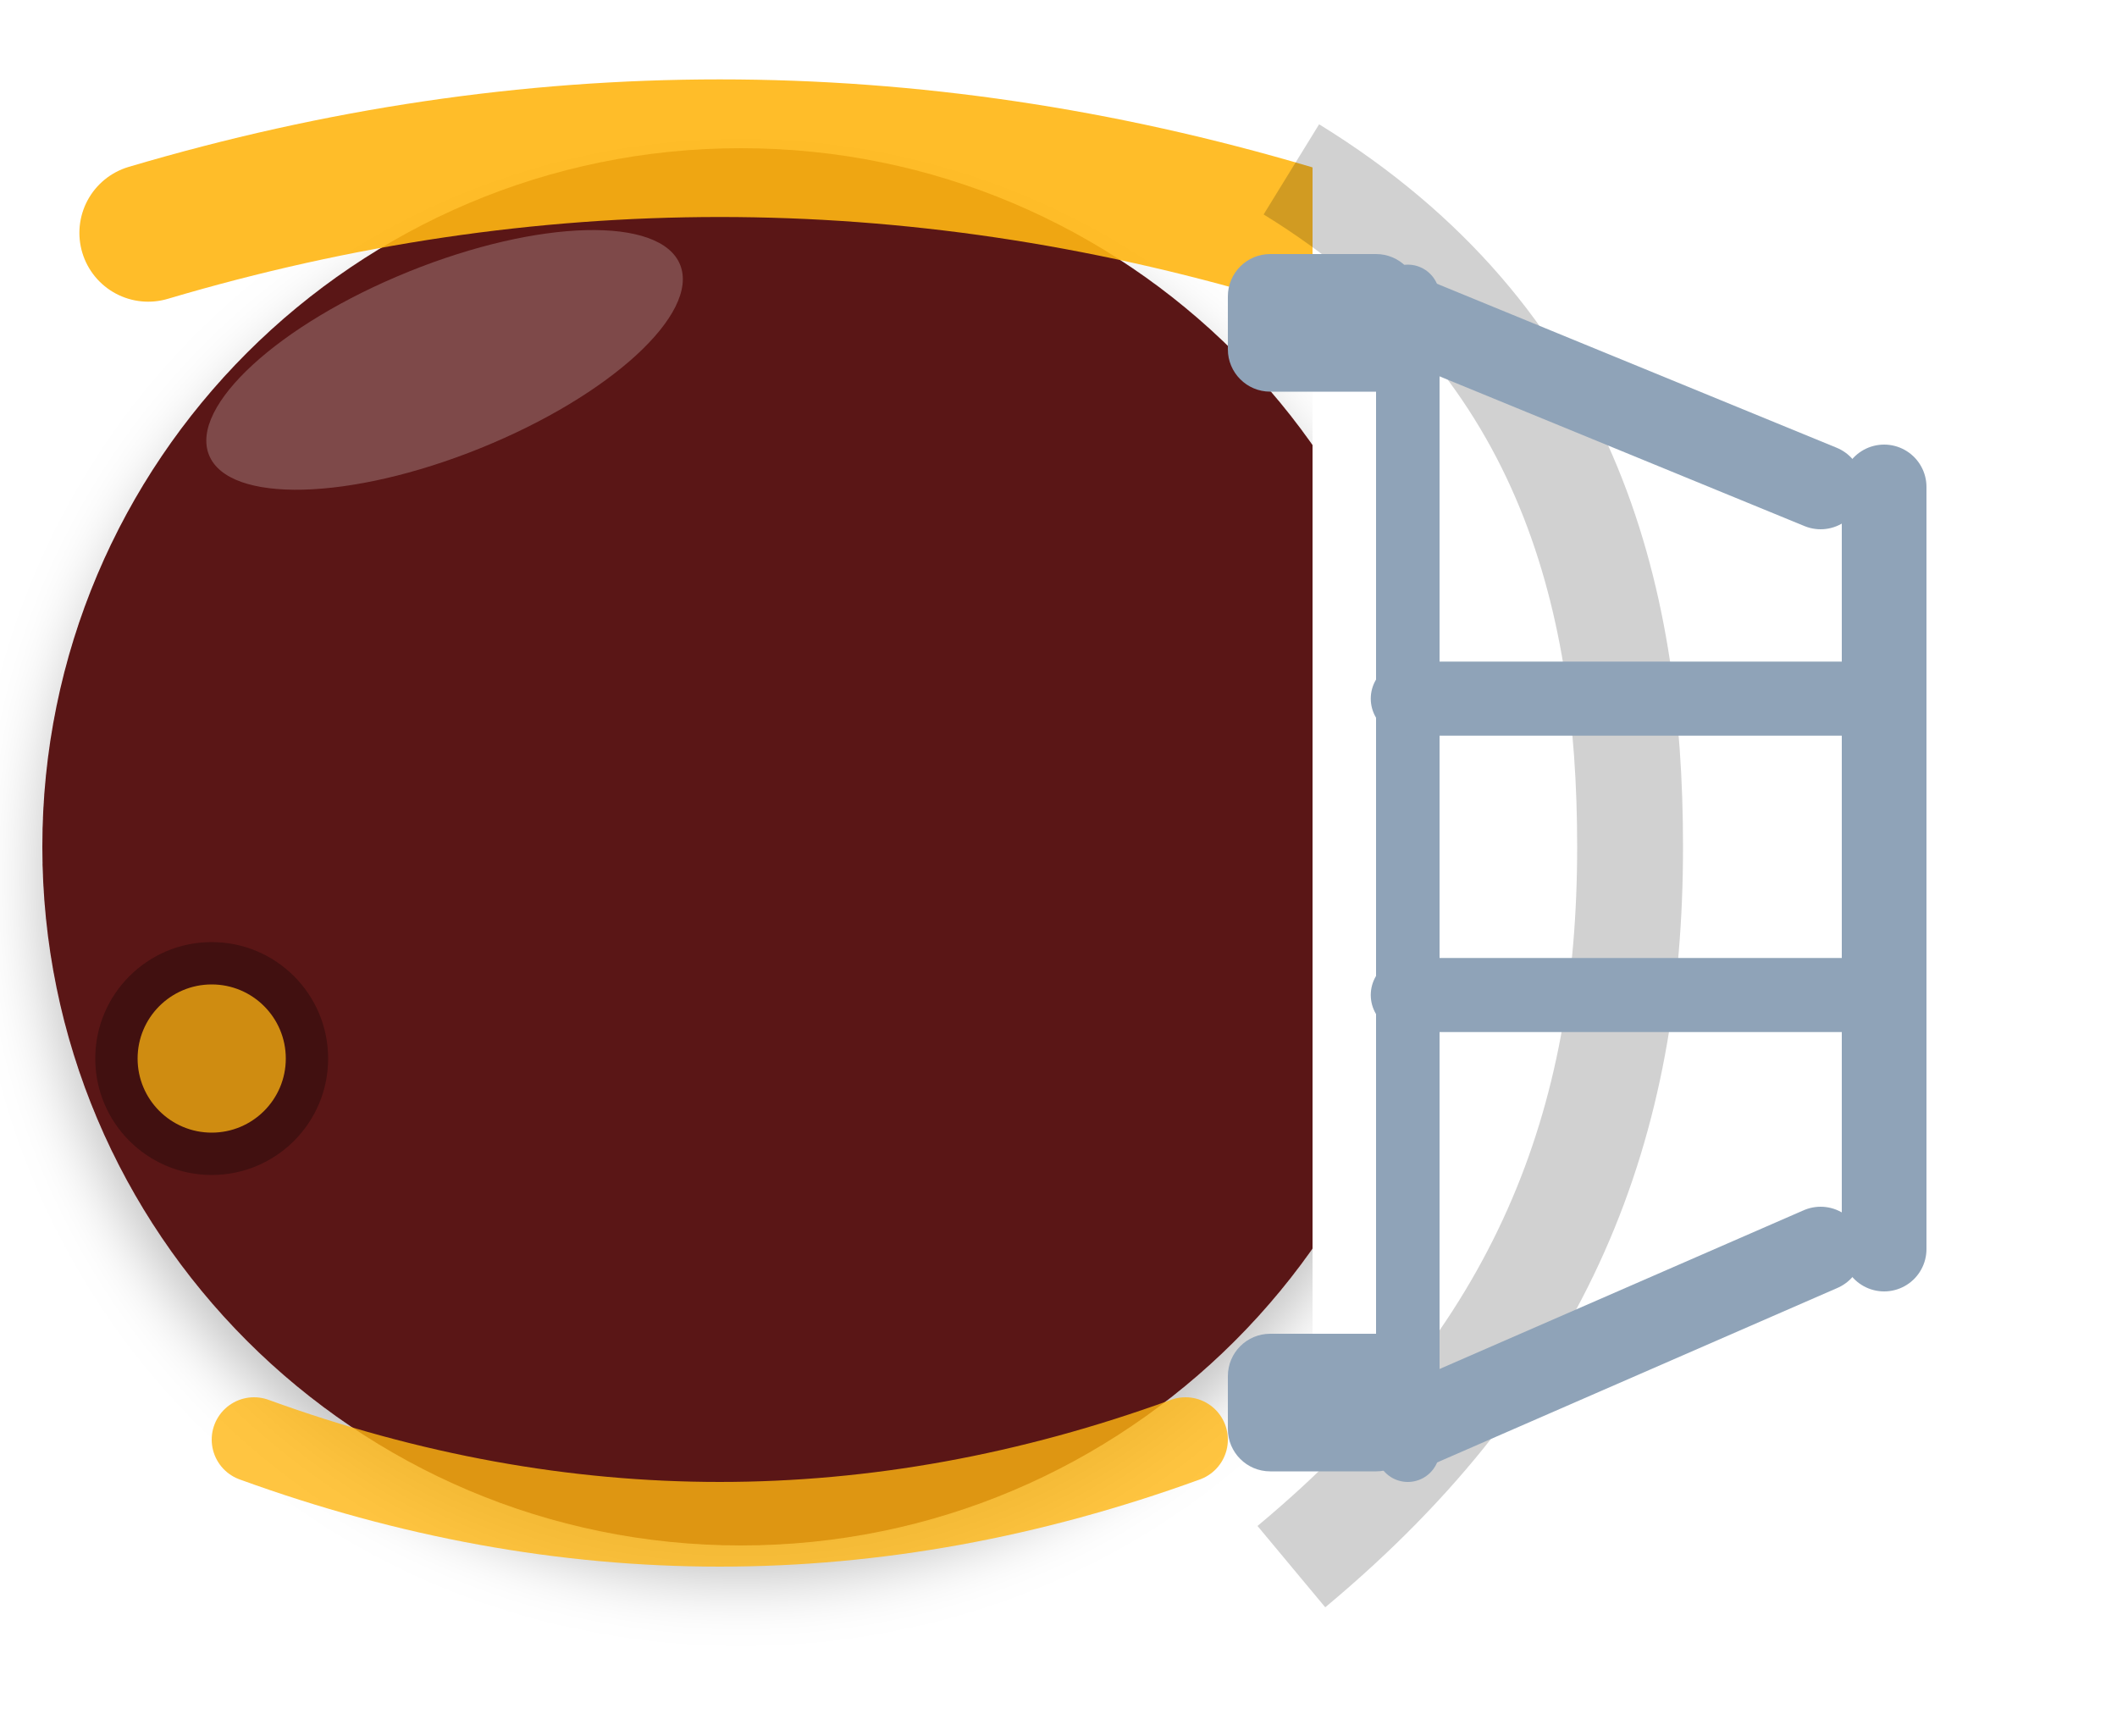
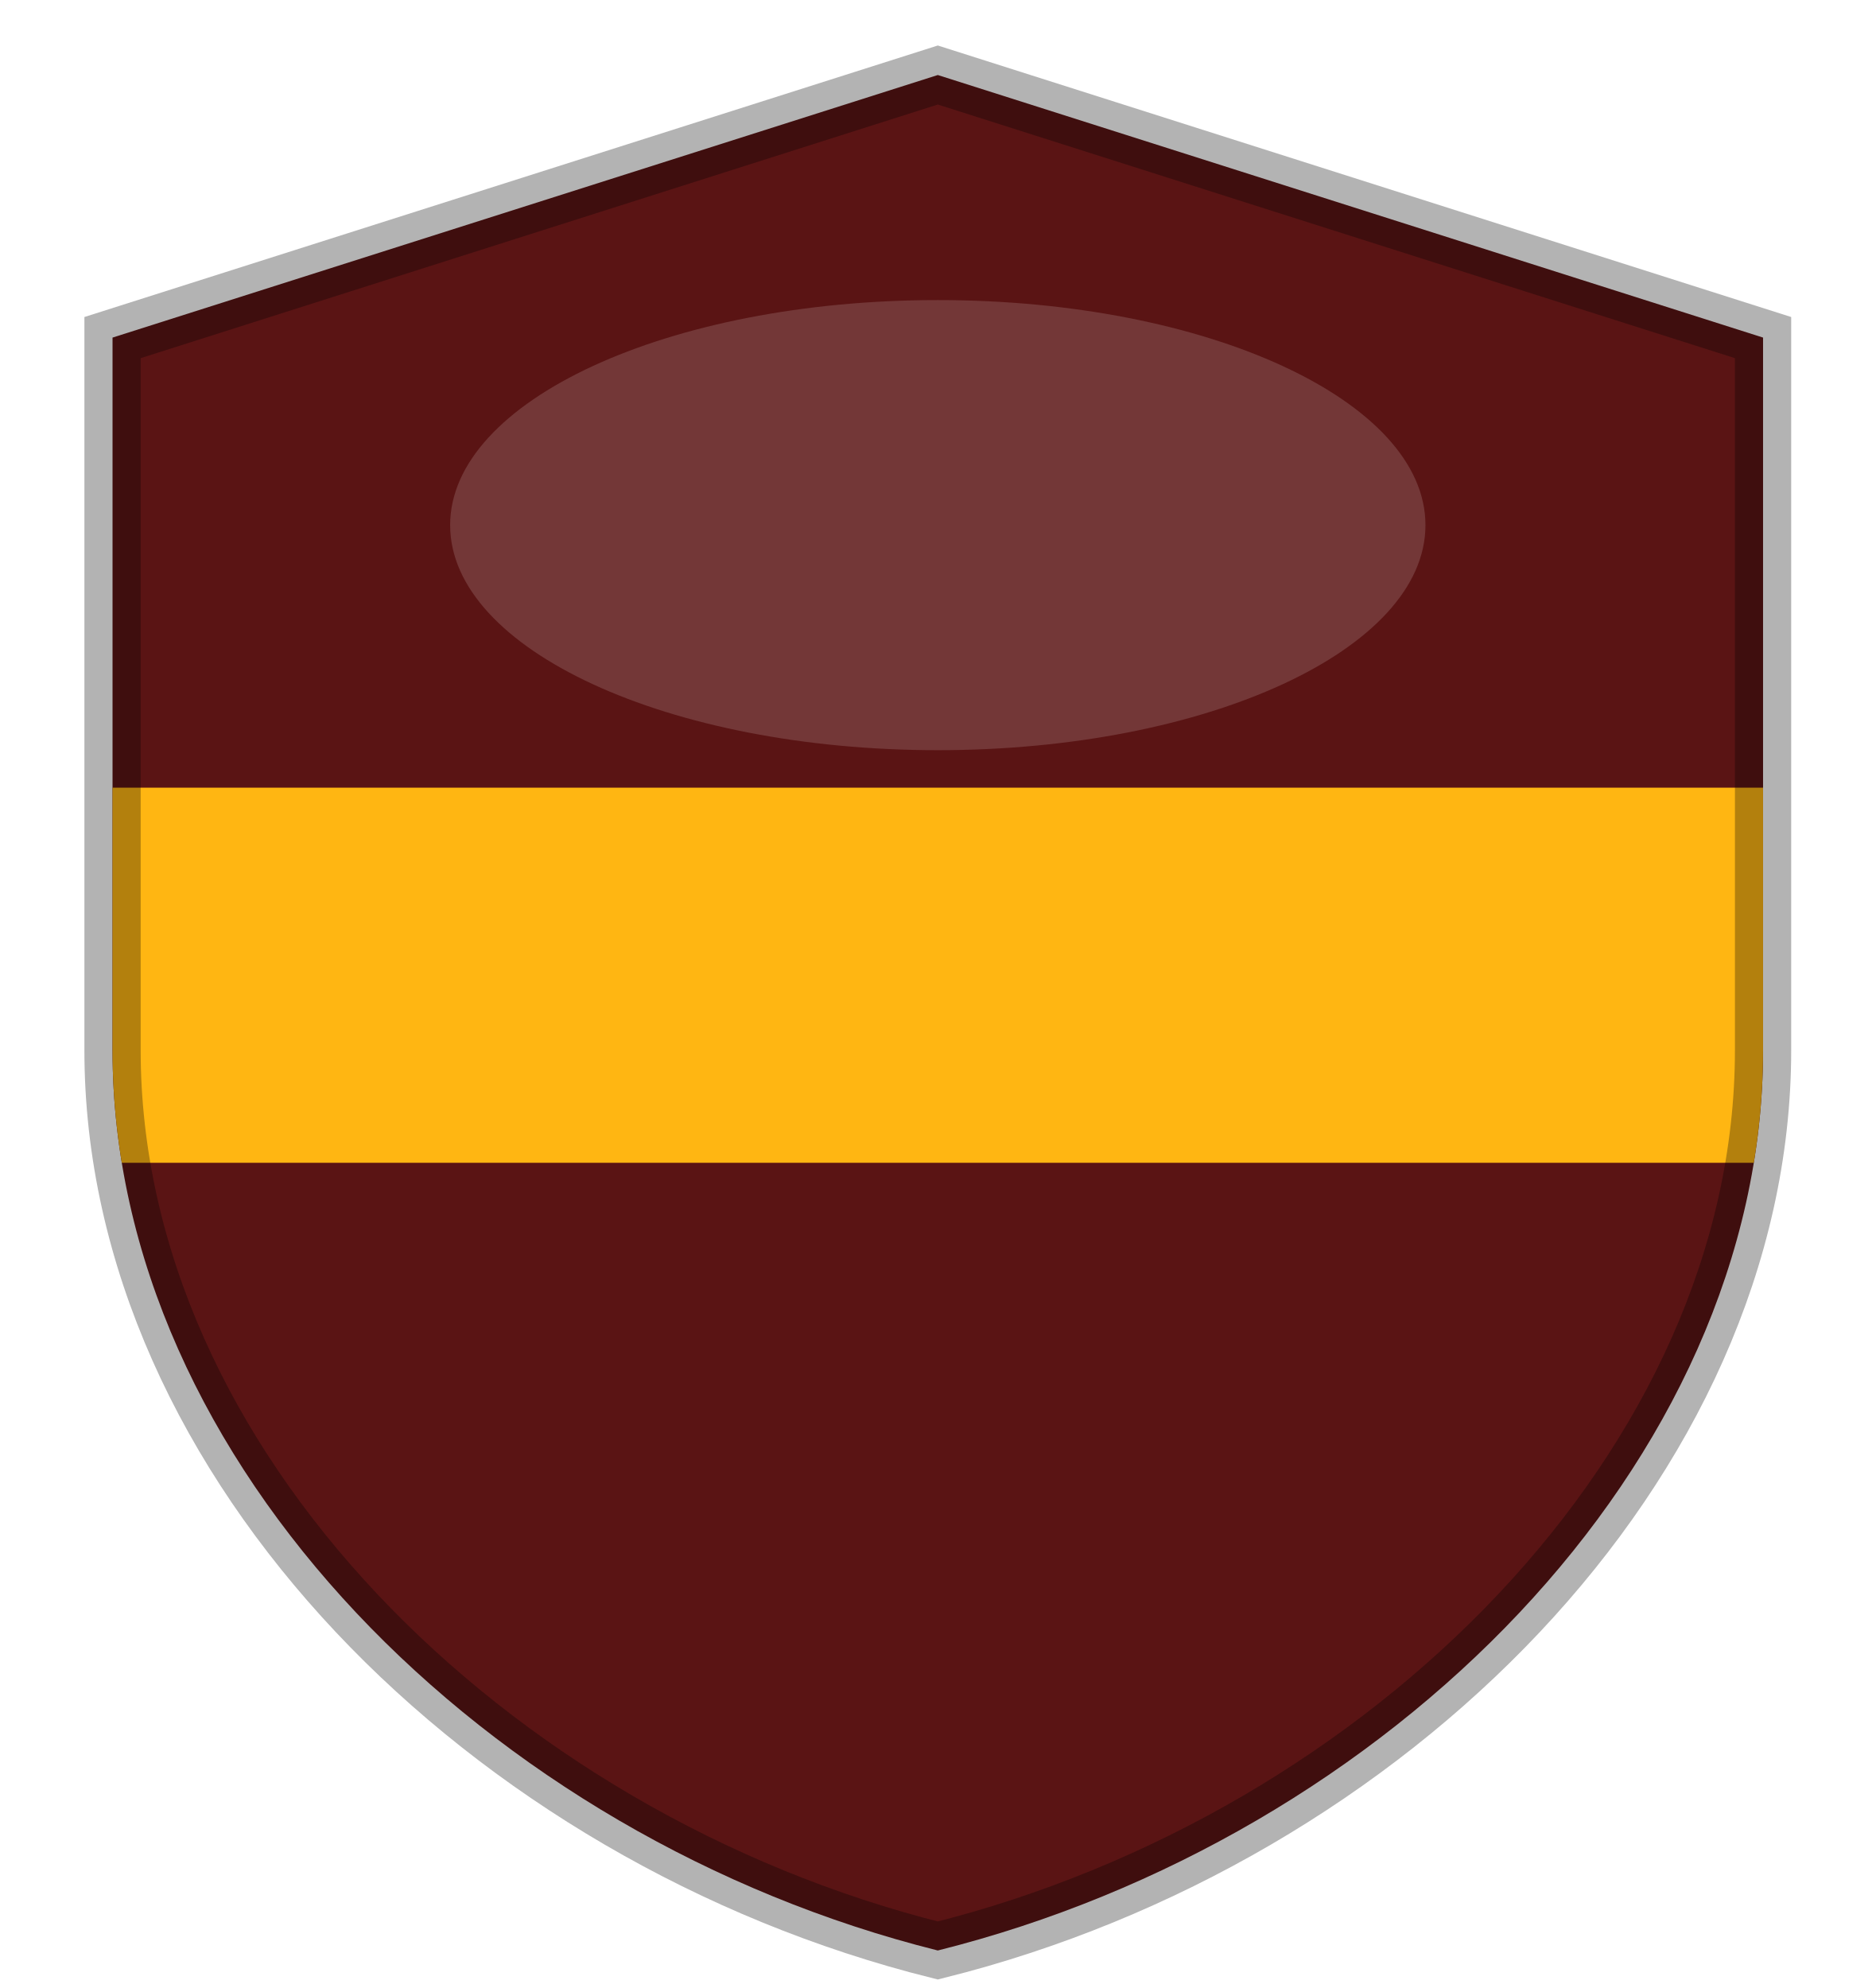
- <svg xmlns="http://www.w3.org/2000/svg" viewBox="0 0 200 164">
+ <svg xmlns="http://www.w3.org/2000/svg" viewBox="0 0 100 106">
  <defs>
-     <clipPath id="c">
-       <rect x="0" y="0" width="124" height="164" />
+     <clipPath id="sc">
+       <path d="M 50,4 L 6,18 L 6,56 C 6,78 26,98 50,104 C 74,98 94,78 94,56 L 94,18 Z" />
    </clipPath>
-     <filter id="sh" x="-15%" y="-10%" width="135%" height="130%">
-       <feDropShadow dx="0" dy="3" stdDeviation="3" flood-opacity="0.25" />
-     </filter>
  </defs>
-   <circle cx="70" cy="80" r="66" fill="#5a1414" clip-path="url(#c)" filter="url(#sh)" />
-   <path d="M 14,22 Q 68,6 122,22" fill="none" stroke="#ffb612" stroke-width="13" stroke-linecap="round" clip-path="url(#c)" opacity="0.9" />
-   <ellipse cx="42" cy="34" rx="24" ry="9" fill="rgba(255,255,255,0.22)" transform="rotate(-22 42 34)" clip-path="url(#c)" />
-   <circle cx="20" cy="100" r="11" fill="rgba(0,0,0,0.28)" />
-   <circle cx="20" cy="100" r="7" fill="#ffb612" opacity="0.75" />
-   <path d="M 24,136 Q 68,152 112,136" fill="none" stroke="#ffb612" stroke-width="8" stroke-linecap="round" clip-path="url(#c)" opacity="0.8" />
-   <path d="M 122,16 C 148,32 154,56 154,80 C 154,106 146,128 122,148" fill="none" stroke="rgba(0,0,0,0.18)" stroke-width="10" />
-   <rect x="116" y="24" width="18" height="13" rx="4" fill="#8fa3b8" />
-   <rect x="116" y="126" width="18" height="13" rx="4" fill="#8fa3b8" />
-   <line x1="133" y1="28" x2="133" y2="137" stroke="#8fa3b8" stroke-width="6" stroke-linecap="round" />
-   <line x1="133" y1="30" x2="172" y2="46" stroke="#8fa3b8" stroke-width="8" stroke-linecap="round" />
-   <line x1="133" y1="66" x2="178" y2="66" stroke="#8fa3b8" stroke-width="7" stroke-linecap="round" />
-   <line x1="133" y1="94" x2="178" y2="94" stroke="#8fa3b8" stroke-width="7" stroke-linecap="round" />
-   <line x1="133" y1="135" x2="172" y2="118" stroke="#8fa3b8" stroke-width="8" stroke-linecap="round" />
-   <line x1="178" y1="46" x2="178" y2="118" stroke="#8fa3b8" stroke-width="8" stroke-linecap="round" />
+   <path d="M 50,4 L 6,18 L 6,56 C 6,78 26,98 50,104 C 74,98 94,78 94,56 L 94,18 Z" fill="#5a1414" />
+   <rect x="6" y="42" width="88" height="20" fill="#ffb612" clip-path="url(#sc)" />
+   <ellipse cx="50" cy="28" rx="26" ry="12" fill="rgba(255,255,255,0.15)" />
+   <path d="M 50,4 L 6,18 L 6,56 C 6,78 26,98 50,104 C 74,98 94,78 94,56 L 94,18 Z" fill="none" stroke="rgba(0,0,0,0.3)" stroke-width="3" />
</svg>
